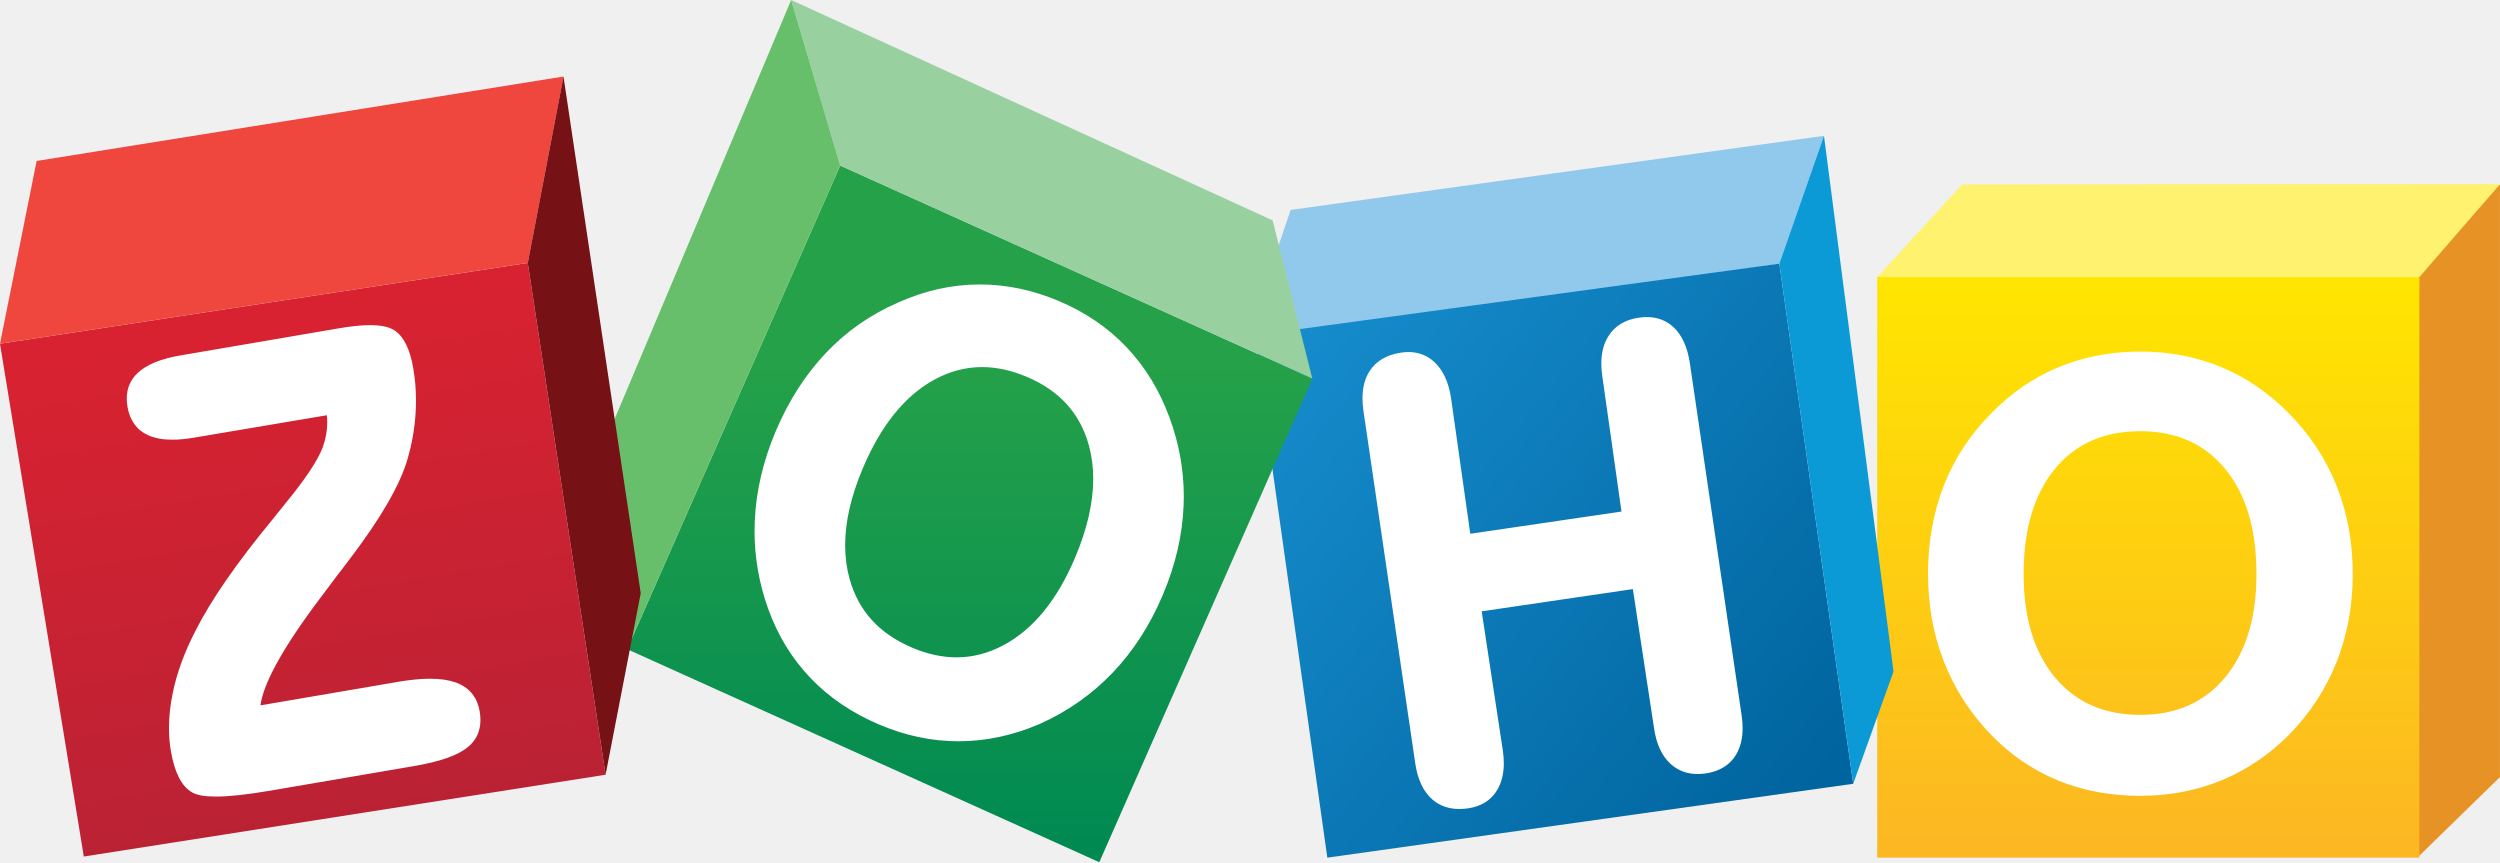
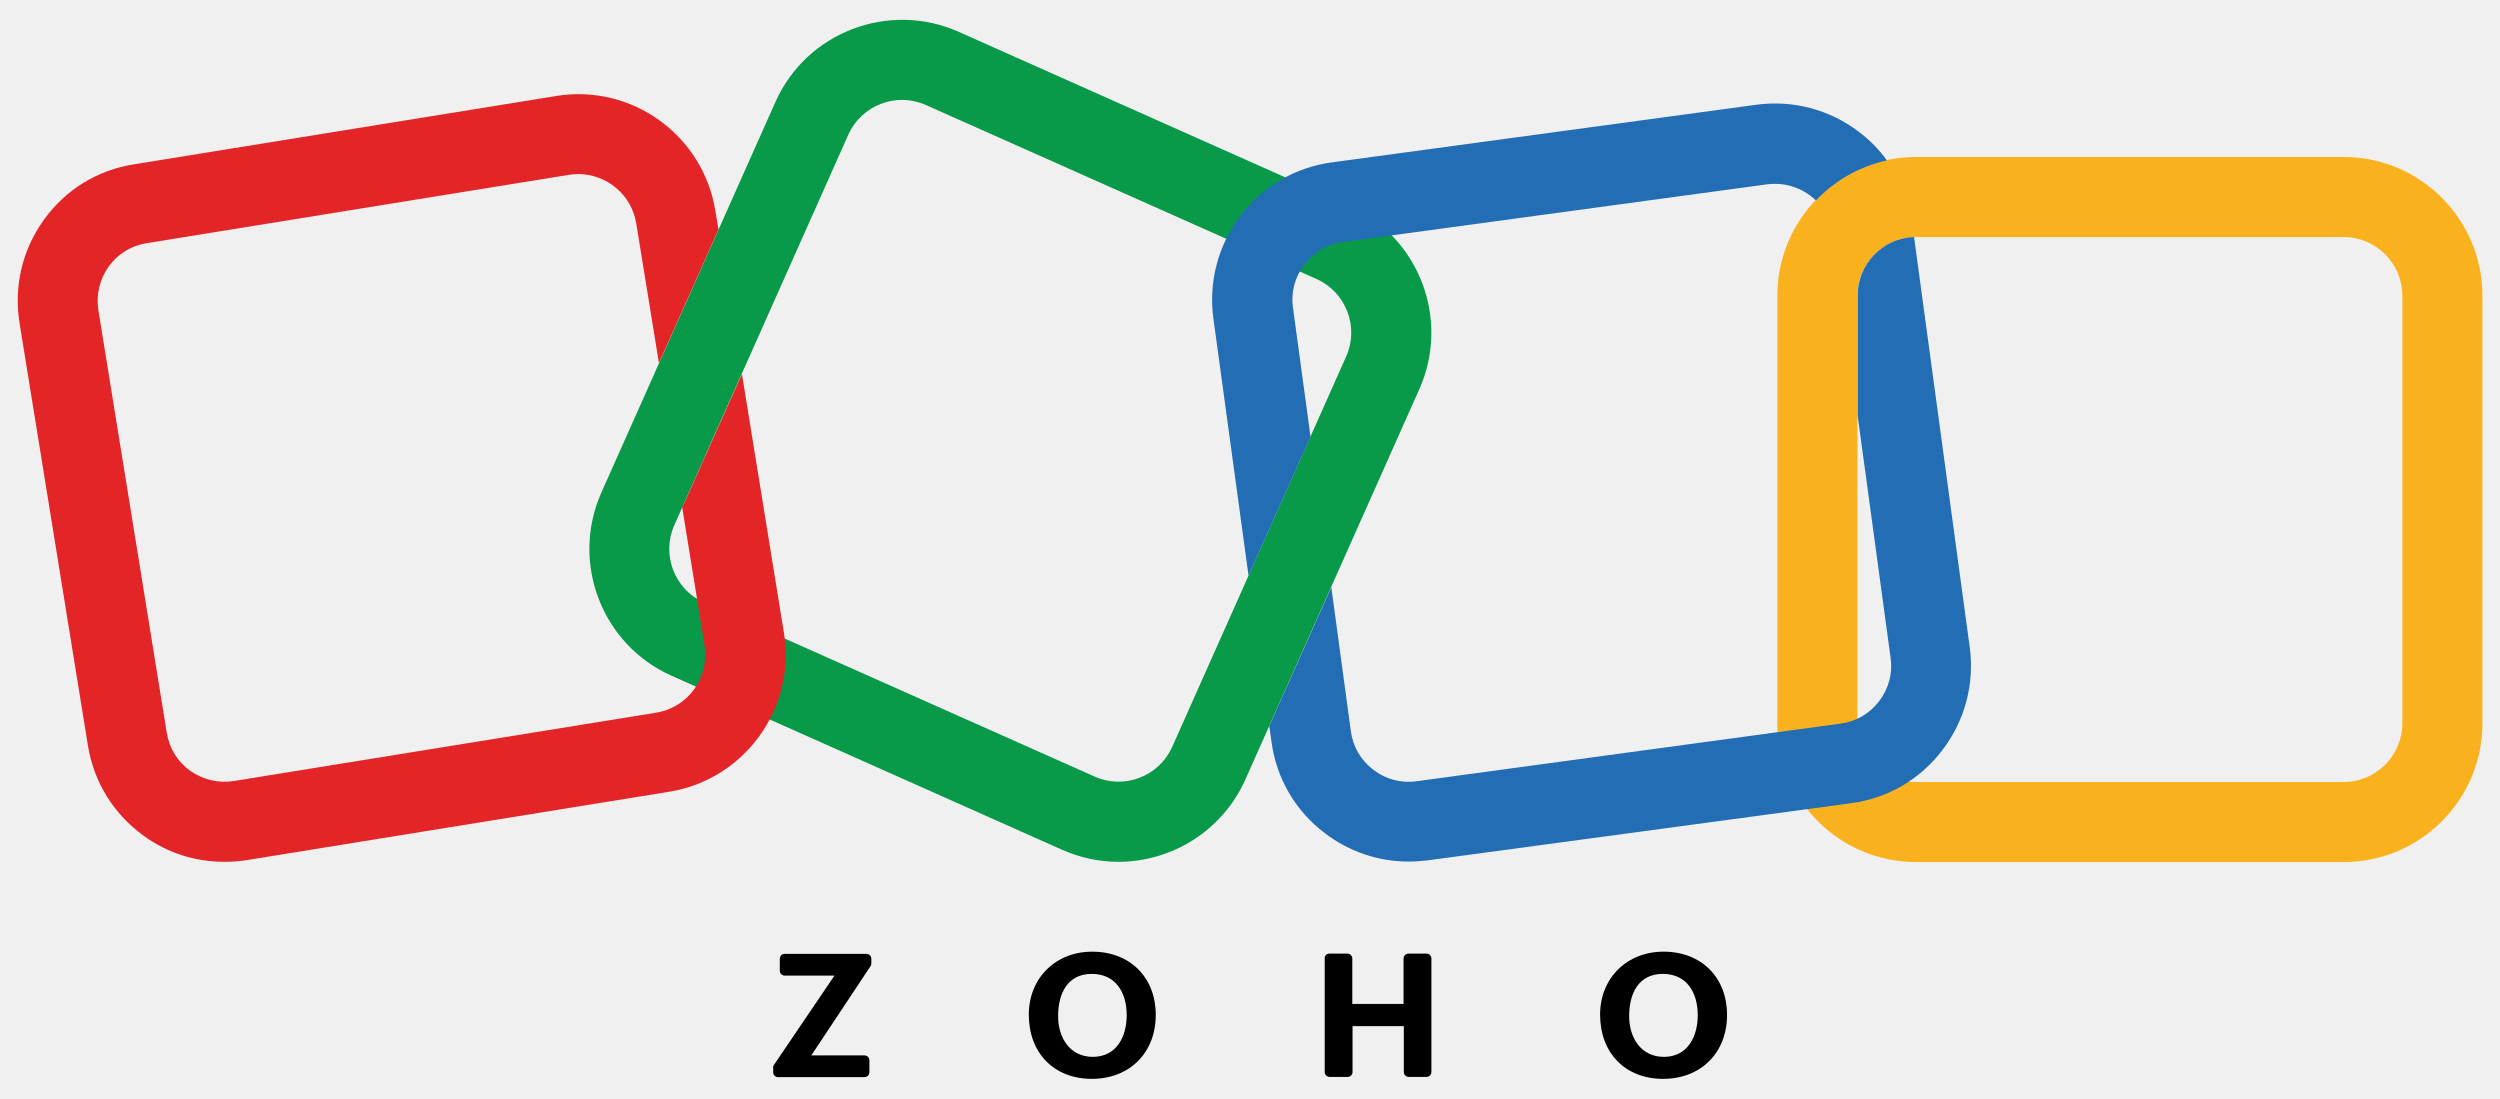
- <svg xmlns="http://www.w3.org/2000/svg" width="290.01" height="100" version="1.1" viewBox="0 0 290.01 100" xml:space="preserve">
-   <defs>
-     <linearGradient id="linearGradient30" x2="1" gradientTransform="matrix(-7e-6 -164.3 -164.3 7e-6 636.24 170.92)" gradientUnits="userSpaceOnUse">
-       <stop stop-color="#ffe500" offset="0" />
-       <stop stop-color="#fcb822" offset="1" />
-     </linearGradient>
-     <linearGradient id="linearGradient56" x2="1" gradientTransform="matrix(161.08 -129.36 -129.36 -161.08 380.05 153.54)" gradientUnits="userSpaceOnUse">
-       <stop stop-color="#168ccc" offset="0" />
-       <stop stop-color="#00649e" offset="1" />
-     </linearGradient>
-     <clipPath id="clipPath70">
-       <path d="m248.83 206.33 139.83-63.093-63.094-143.23-139.83 63.089 63.094 143.24" />
-     </clipPath>
-     <linearGradient id="linearGradient84" x2="1" gradientTransform="matrix(-6e-6 -143.94 -143.94 6e-6 287.19 149.02)" gradientUnits="userSpaceOnUse">
-       <stop stop-color="#25a149" offset="0" />
-       <stop stop-color="#008a52" offset="1" />
-     </linearGradient>
-     <linearGradient id="linearGradient110" x2="1" gradientTransform="matrix(24.754 -149.44 -149.44 -24.754 78.386 163.11)" gradientUnits="userSpaceOnUse">
-       <stop stop-color="#d92231" offset="0" />
-       <stop stop-color="#ba2234" offset="1" />
-     </linearGradient>
-   </defs>
-   <g transform="matrix(1.3333 0 0 -1.3333 0 100.08)">
-     <g transform="matrix(.29378 0 0 .29378 0 .042373)">
-       <g transform="translate(740.38 200.84)">
-         <path d="m0 0v-175.61l-24.248-23.659v171.73l24.248 27.54" fill="#e79224" />
+ <svg xmlns="http://www.w3.org/2000/svg" version="1.1" id="Layer_1" x="0px" y="0px" viewBox="0 0 1024 450" style="enable-background:new 0 0 1024 450;" xml:space="preserve">
+   <style type="text/css">
+ 	.st0{fill:#089949;}
+ 	.st1{fill:#F9B21D;}
+ 	.st2{fill:#E42527;}
+ 	.st3{fill:#226DB4;}
+ </style>
+   <g>
+     <g>
+       <g>
+         <path class="st0" d="M458.1,353c-7.7,0-15.5-1.6-23-4.9l0,0l-160-71.3c-28.6-12.7-41.5-46.4-28.8-75l71.3-160     c12.7-28.6,46.4-41.5,75-28.8l160,71.3c28.6,12.7,41.5,46.4,28.8,75l-71.3,160C500.6,340.5,479.8,353,458.1,353z M448.4,318.1     c12.1,5.4,26.3-0.1,31.7-12.1l71.3-160c5.4-12.1-0.1-26.3-12.1-31.7L379.2,43c-12.1-5.4-26.3,0.1-31.7,12.1l-71.3,160     c-5.4,12.1,0.1,26.3,12.1,31.7L448.4,318.1z" />
      </g>
-       <path d="m716.52 173.3h-160.57v-171.94h160.57z" fill="url(#linearGradient30)" />
-       <g transform="translate(581.1 200.72)">
-         <path d="m0 0-25.151-27.424h160.57l23.857 27.54-159.28-0.116" fill="#fef26f" />
+       <g>
+         <path class="st1" d="M960,353.1H784.8c-31.3,0-56.8-25.5-56.8-56.8V121.1c0-31.3,25.5-56.8,56.8-56.8H960     c31.3,0,56.8,25.5,56.8,56.8v175.2C1016.8,327.6,991.3,353.1,960,353.1z M784.8,97.1c-13.2,0-24,10.8-24,24v175.2     c0,13.2,10.8,24,24,24H960c13.2,0,24-10.8,24-24V121.1c0-13.2-10.8-24-24-24H784.8z" />
      </g>
-       <g transform="translate(382.23 193.19)">
-         <path d="M 0,0 157.946,21.956 144.731,-15.916 -4.901,-39.646 -4.264,-12.575 0,0" fill="#91c9ed" />
+       <path class="st2" d="M303.9,153.2L280.3,206c-0.3,0.6-0.6,1.1-0.9,1.6l9.2,56.8c2.1,13.1-6.8,25.4-19.8,27.5l-173,28    c-6.3,1-12.7-0.5-17.9-4.2c-5.2-3.7-8.6-9.3-9.6-15.6l-28-173c-1-6.3,0.5-12.7,4.2-17.9c3.7-5.2,9.3-8.6,15.6-9.6l173-28    c1.3-0.2,2.6-0.3,3.8-0.3c11.5,0,21.8,8.4,23.7,20.2l9.3,57.2L294.3,94l-1.3-7.7c-5-30.9-34.2-52-65.1-47l-173,28    C40,69.6,26.8,77.7,18,90c-8.9,12.3-12.4,27.3-10,42.3l28,173c2.4,15,10.5,28.1,22.8,37C68.5,349.4,80,353,91.9,353    c3,0,6.1-0.2,9.2-0.7l173-28c30.9-5,52-34.2,47-65.1L303.9,153.2z" />
+       <g>
+         <path class="st3" d="M511.4,235.8l25.4-56.9l-7.2-52.9c-0.9-6.3,0.8-12.6,4.7-17.7c3.9-5.1,9.5-8.4,15.9-9.2l173.6-23.6     c1.1-0.1,2.2-0.2,3.3-0.2c5.2,0,10.2,1.7,14.5,4.9c0.8,0.6,1.5,1.3,2.2,1.9c7.7-8.1,17.8-13.9,29.1-16.4     c-3.2-4.4-7-8.3-11.5-11.7c-12.1-9.2-27-13.1-42-11.1L545.6,66.5c-15,2-28.4,9.8-37.5,21.9c-9.2,12.1-13.1,27-11.1,42     L511.4,235.8z" />
+         <path class="st3" d="M806.8,265.1l-22.8-168c-12.8,0.4-23.1,11-23.1,23.9v49.3l13.5,99.2c0.9,6.3-0.8,12.6-4.7,17.7     s-9.5,8.4-15.9,9.2l-173.6,23.6c-6.3,0.9-12.6-0.8-17.7-4.7c-5.1-3.9-8.4-9.5-9.2-15.9l-8-58.9l-25.4,56.9l0.9,6.4     c2,15,9.8,28.4,21.9,37.5c10,7.6,21.9,11.6,34.3,11.6c2.6,0,5.2-0.2,7.8-0.5L758.2,329c15-2,28.4-9.8,37.5-21.9     C804.9,295,808.8,280.1,806.8,265.1z" />
      </g>
-       <path d="m526.96 177.28 21.881-154.04-155.74-21.883-21.03 148.92 9.094 7.106 145.8 19.893" fill="url(#linearGradient56)" />
-       <g transform="translate(540.18 215.15)">
-         <path d="m0 0 0.122-0.93 20.484-157.73-11.94-33.25-21.881 154.04" fill="#0b9ad6" />
-       </g>
-       <g clip-path="url(#clipPath70)">
-         <path d="m0 255.36h740.38v-255.3h-740.38z" fill="url(#linearGradient84)" />
-       </g>
-       <g transform="translate(234.31 255.36)">
-         <path d="M 0,0 14.515,-49.028 154.343,-112.121 142.588,-65.273 0,0" fill="#98d0a0" />
-       </g>
-       <g transform="translate(234.31 255.36)">
-         <path d="m 0,0 -56.279,-133.569 7.7,-58.697 L 14.515,-49.028 0,0" fill="#68bf6b" />
-       </g>
-       <path d="m156.3 177.5 23.047-151.58-154.53-24.23-24.82 151.87 156.3 23.932" fill="url(#linearGradient110)" />
-       <g transform="translate(0 153.57)">
-         <path d="M 0,0 10.852,54.119 166.879,79.129 156.304,23.932 0,0" fill="#ef463d" />
-       </g>
-       <g transform="translate(166.88 232.7)">
-         <path d="M 0,0 22.877,-153.042 12.472,-206.773 -10.575,-55.197 0,0" fill="#761116" />
-       </g>
-       <g transform="translate(500.47 147.76)">
-         <path d="m0 0c-0.703 4.784-2.337 8.434-4.985 10.825-2.105 1.91-4.753 2.875-7.771 2.87-0.77 0-1.563-0.062-2.386-0.182-4.043-0.581-7.14-2.454-9.038-5.546-1.38-2.234-2.05-4.929-2.05-8.029 0-1.187 0.099-2.438 0.293-3.75l5.681-40.081-44.78-6.59-5.681 40.089c-0.687 4.66-2.298 8.273-4.91 10.729-2.109 1.991-4.739 3.009-7.705 3.002-0.7 0-1.419-0.056-2.153-0.164-4.215-0.607-7.425-2.445-9.374-5.491-1.414-2.194-2.096-4.902-2.096-8.051 0-1.209 0.103-2.487 0.298-3.835l15.322-104.24c0.703-4.793 2.38-8.435 5.135-10.789 2.149-1.839 4.843-2.764 7.929-2.758 0.843 0 1.72 0.066 2.625 0.2 3.855 0.558 6.833 2.423 8.629 5.511 1.287 2.195 1.913 4.832 1.913 7.85 0 1.208-0.099 2.474-0.295 3.8l-6.261 41.184 44.778 6.581 6.265-41.183c0.689-4.73 2.349-8.351 5.066-10.736 2.158-1.898 4.826-2.853 7.85-2.848 0.777 0 1.573 0.059 2.395 0.18 4.028 0.586 7.113 2.431 8.955 5.498 1.327 2.188 1.967 4.841 1.967 7.899 0 1.21-0.097 2.483-0.293 3.82zm-182.12-57.657c-5.269-12.41-12.224-20.924-20.83-25.641-4.612-2.527-9.338-3.777-14.227-3.779-4.248 0-8.627 0.949-13.149 2.863-9.786 4.172-15.882 10.877-18.521 20.334-0.882 3.173-1.326 6.508-1.326 10.013 0 6.941 1.742 14.556 5.256 22.841 5.388 12.704 12.421 21.371 21.034 26.117 4.599 2.535 9.329 3.794 14.234 3.794 4.295 0 8.733-0.961 13.33-2.912 9.724-4.137 15.759-10.857 18.35-20.357 0.842-3.106 1.266-6.375 1.266-9.817 0-7.088-1.791-14.909-5.417-23.456zm15.318 62.394c-5.494 5.794-12.167 10.351-19.993 13.67-7.768 3.3-15.622 4.946-23.537 4.946l-0.365-2e-3c-8.037-0.052-15.98-1.841-23.809-5.353v3e-3c-8.195-3.567-15.337-8.558-21.396-14.968-6.06-6.406-10.995-14.112-14.805-23.088-3.758-8.872-5.844-17.747-6.231-26.624-0.045-1.004-0.066-2.009-0.066-3.01 0-7.834 1.343-15.509 4.027-23.008 2.848-7.916 7.047-14.769 12.584-20.545 5.535-5.776 12.344-10.373 20.401-13.782v2e-3c7.706-3.274 15.531-4.912 23.457-4.908h0.203c7.994 0.037 15.922 1.75 23.76 5.117l7e-3 3e-3 5e-3 3e-3c8.245 3.679 15.436 8.737 21.568 15.139 6.129 6.408 11.084 14.092 14.872 23.017 3.787 8.924 5.85 17.809 6.189 26.647 0.032 0.852 0.048 1.702 0.048 2.55 0 7.947-1.404 15.734-4.214 23.352-2.974 8.094-7.214 15.047-12.705 20.839zm-193.97-102.44c-1.218 1.455-2.858 2.53-4.856 3.229-2.055 0.717-4.538 1.062-7.463 1.062-2.756 0-5.906-0.307-9.46-0.916l-40.787-6.971c0.431 3.143 1.992 7.274 4.744 12.308 3.074 5.64 7.605 12.414 13.591 20.3l3e-3 4e-3c2.054 2.745 3.624 4.842 4.709 6.29 0.779 0.965 1.864 2.384 3.27 4.26 9.33 12.24 15.105 22.206 17.319 30.028 1.267 4.435 2.038 8.904 2.317 13.405 0.076 1.232 0.111 2.455 0.111 3.669 0 3.225-0.264 6.401-0.798 9.526-0.486 2.848-1.187 5.217-2.127 7.118-0.94 1.897-2.133 3.34-3.606 4.25-1.661 1.011-3.998 1.44-7.055 1.445-2.524 0-5.551-0.306-9.094-0.91l-47.135-8.065c-5.708-0.978-9.923-2.658-12.612-5.19-2.137-2.005-3.241-4.602-3.23-7.583 0-0.778 0.071-1.583 0.215-2.416 0.663-4.005 2.75-6.942 6.115-8.436 1.986-0.896 4.386-1.324 7.187-1.324 1.908 0 4.004 0.199 6.294 0.589l39.451 6.653c0.067-0.697 0.113-1.393 0.113-2.083 0-2.465-0.427-4.872-1.282-7.242-1.171-3.265-4.097-7.933-8.76-13.867-1.321-1.62-3.345-4.144-6.072-7.564-10.639-12.888-18.259-23.876-22.87-33.016 0-4e-3 0-4e-3 -3e-3 -8e-3 0 0 0-4e-3 -1e-3 -4e-3 -3.273-6.291-5.545-12.488-6.791-18.588-0.726-3.558-1.093-6.974-1.093-10.252 0-2.347 0.188-4.619 0.565-6.818 0.54-3.155 1.319-5.758 2.368-7.82 1.049-2.053 2.387-3.588 4.039-4.496 1.538-0.834 3.798-1.165 6.909-1.174 3.949 0 9.265 0.582 15.994 1.73l42.768 7.313c7.574 1.303 12.841 3.109 15.902 5.623 2.446 2.009 3.713 4.767 3.7 8.016 0 0.822-0.076 1.671-0.229 2.554-0.359 2.109-1.142 3.918-2.36 5.371zm-36.248 39.569 3e-3 2e-3c-3e-3 -2e-3 -3e-3 -4e-3 -4e-3 -5e-3h-3e-3zm555.56-34.842c-6.152-7.435-14.437-11.125-25.131-11.137-10.767 0.012-19.086 3.69-25.272 11.087-6.168 7.403-9.29 17.581-9.294 30.645 4e-3 13.313 3.114 23.643 9.249 31.104 6.15 7.458 14.493 11.161 25.317 11.175 10.694-0.014 18.976-3.714 25.131-11.175 6.139-7.461 9.254-17.791 9.254-31.104 0-13.003-3.108-23.17-9.254-30.595zm33.001 56.66c-3.178 7.984-7.882 15.142-14.102 21.458-5.954 6.071-12.647 10.653-20.035 13.728-7.398 3.077-15.394 4.613-23.983 4.611-8.648 2e-3 -16.723-1.533-24.176-4.609-7.452-3.076-14.14-7.661-20.037-13.733-6.211-6.253-10.896-13.386-14.007-21.367-3.109-7.989-4.667-16.701-4.667-26.127 0-9.304 1.562-17.987 4.717-26.027 3.14-8.042 7.8-15.262 13.957-21.637 5.771-5.962 12.389-10.473 19.808-13.516 7.423-3.04 15.568-4.562 24.405-4.562 8.52 0 16.508 1.522 23.927 4.562 7.423 3.041 14.13 7.549 20.087 13.508 6.224 6.381 10.928 13.579 14.106 21.596 3.18 8.009 4.769 16.71 4.769 26.076s-1.589 18.052-4.769 26.039" fill="#fff" />
-       </g>
+     </g>
+     <g>
+       <path d="M317,436.2l24.8-36.6h-20.4c-1.1,0-2-0.9-2-2v-4.9c0-1.1,0.9-2,2-2h33.5c1.1,0,2,0.9,2,2v1.9c0,0.4-0.1,0.8-0.3,1.1    l-24.3,36.6h21.8c1.1,0,2,0.9,2,2v4.9c0,1.1-0.9,2-2,2h-35.4c-1.1,0-2-0.9-2-2v-1.8C316.6,436.9,316.8,436.5,317,436.2z" />
+       <path d="M421.4,415.6c0-15,11-25.8,26-25.8c15.5,0,26,10.6,26,25.9c0,15.5-10.7,26.2-26.2,26.2    C431.6,441.9,421.4,431.2,421.4,415.6z M461.5,415.8c0-9.1-4.4-16.9-14.3-16.9c-10,0-13.8,8.1-13.8,17.3c0,8.7,4.7,16.7,14.3,16.7    C457.6,432.8,461.5,424.3,461.5,415.8z" />
+       <path d="M544.5,390.6h7.4c1.1,0,2,0.9,2,2v18.6h21v-18.6c0-1.1,0.9-2,2-2h7.4c1.1,0,2,0.9,2,2v46.5c0,1.1-0.9,2-2,2H577    c-1.1,0-2-0.9-2-2v-18.8h-21v18.8c0,1.1-0.9,2-2,2h-7.4c-1.1,0-2-0.9-2-2v-46.5C542.5,391.5,543.4,390.6,544.5,390.6z" />
+       <path d="M655.4,415.6c0-15,11-25.8,26-25.8c15.5,0,26,10.6,26,25.9c0,15.5-10.7,26.2-26.2,26.2    C665.6,441.9,655.4,431.2,655.4,415.6z M695.4,415.8c0-9.1-4.4-16.9-14.3-16.9c-10,0-13.8,8.1-13.8,17.3c0,8.7,4.7,16.7,14.3,16.7    C691.5,432.8,695.4,424.3,695.4,415.8z" />
    </g>
  </g>
</svg>
